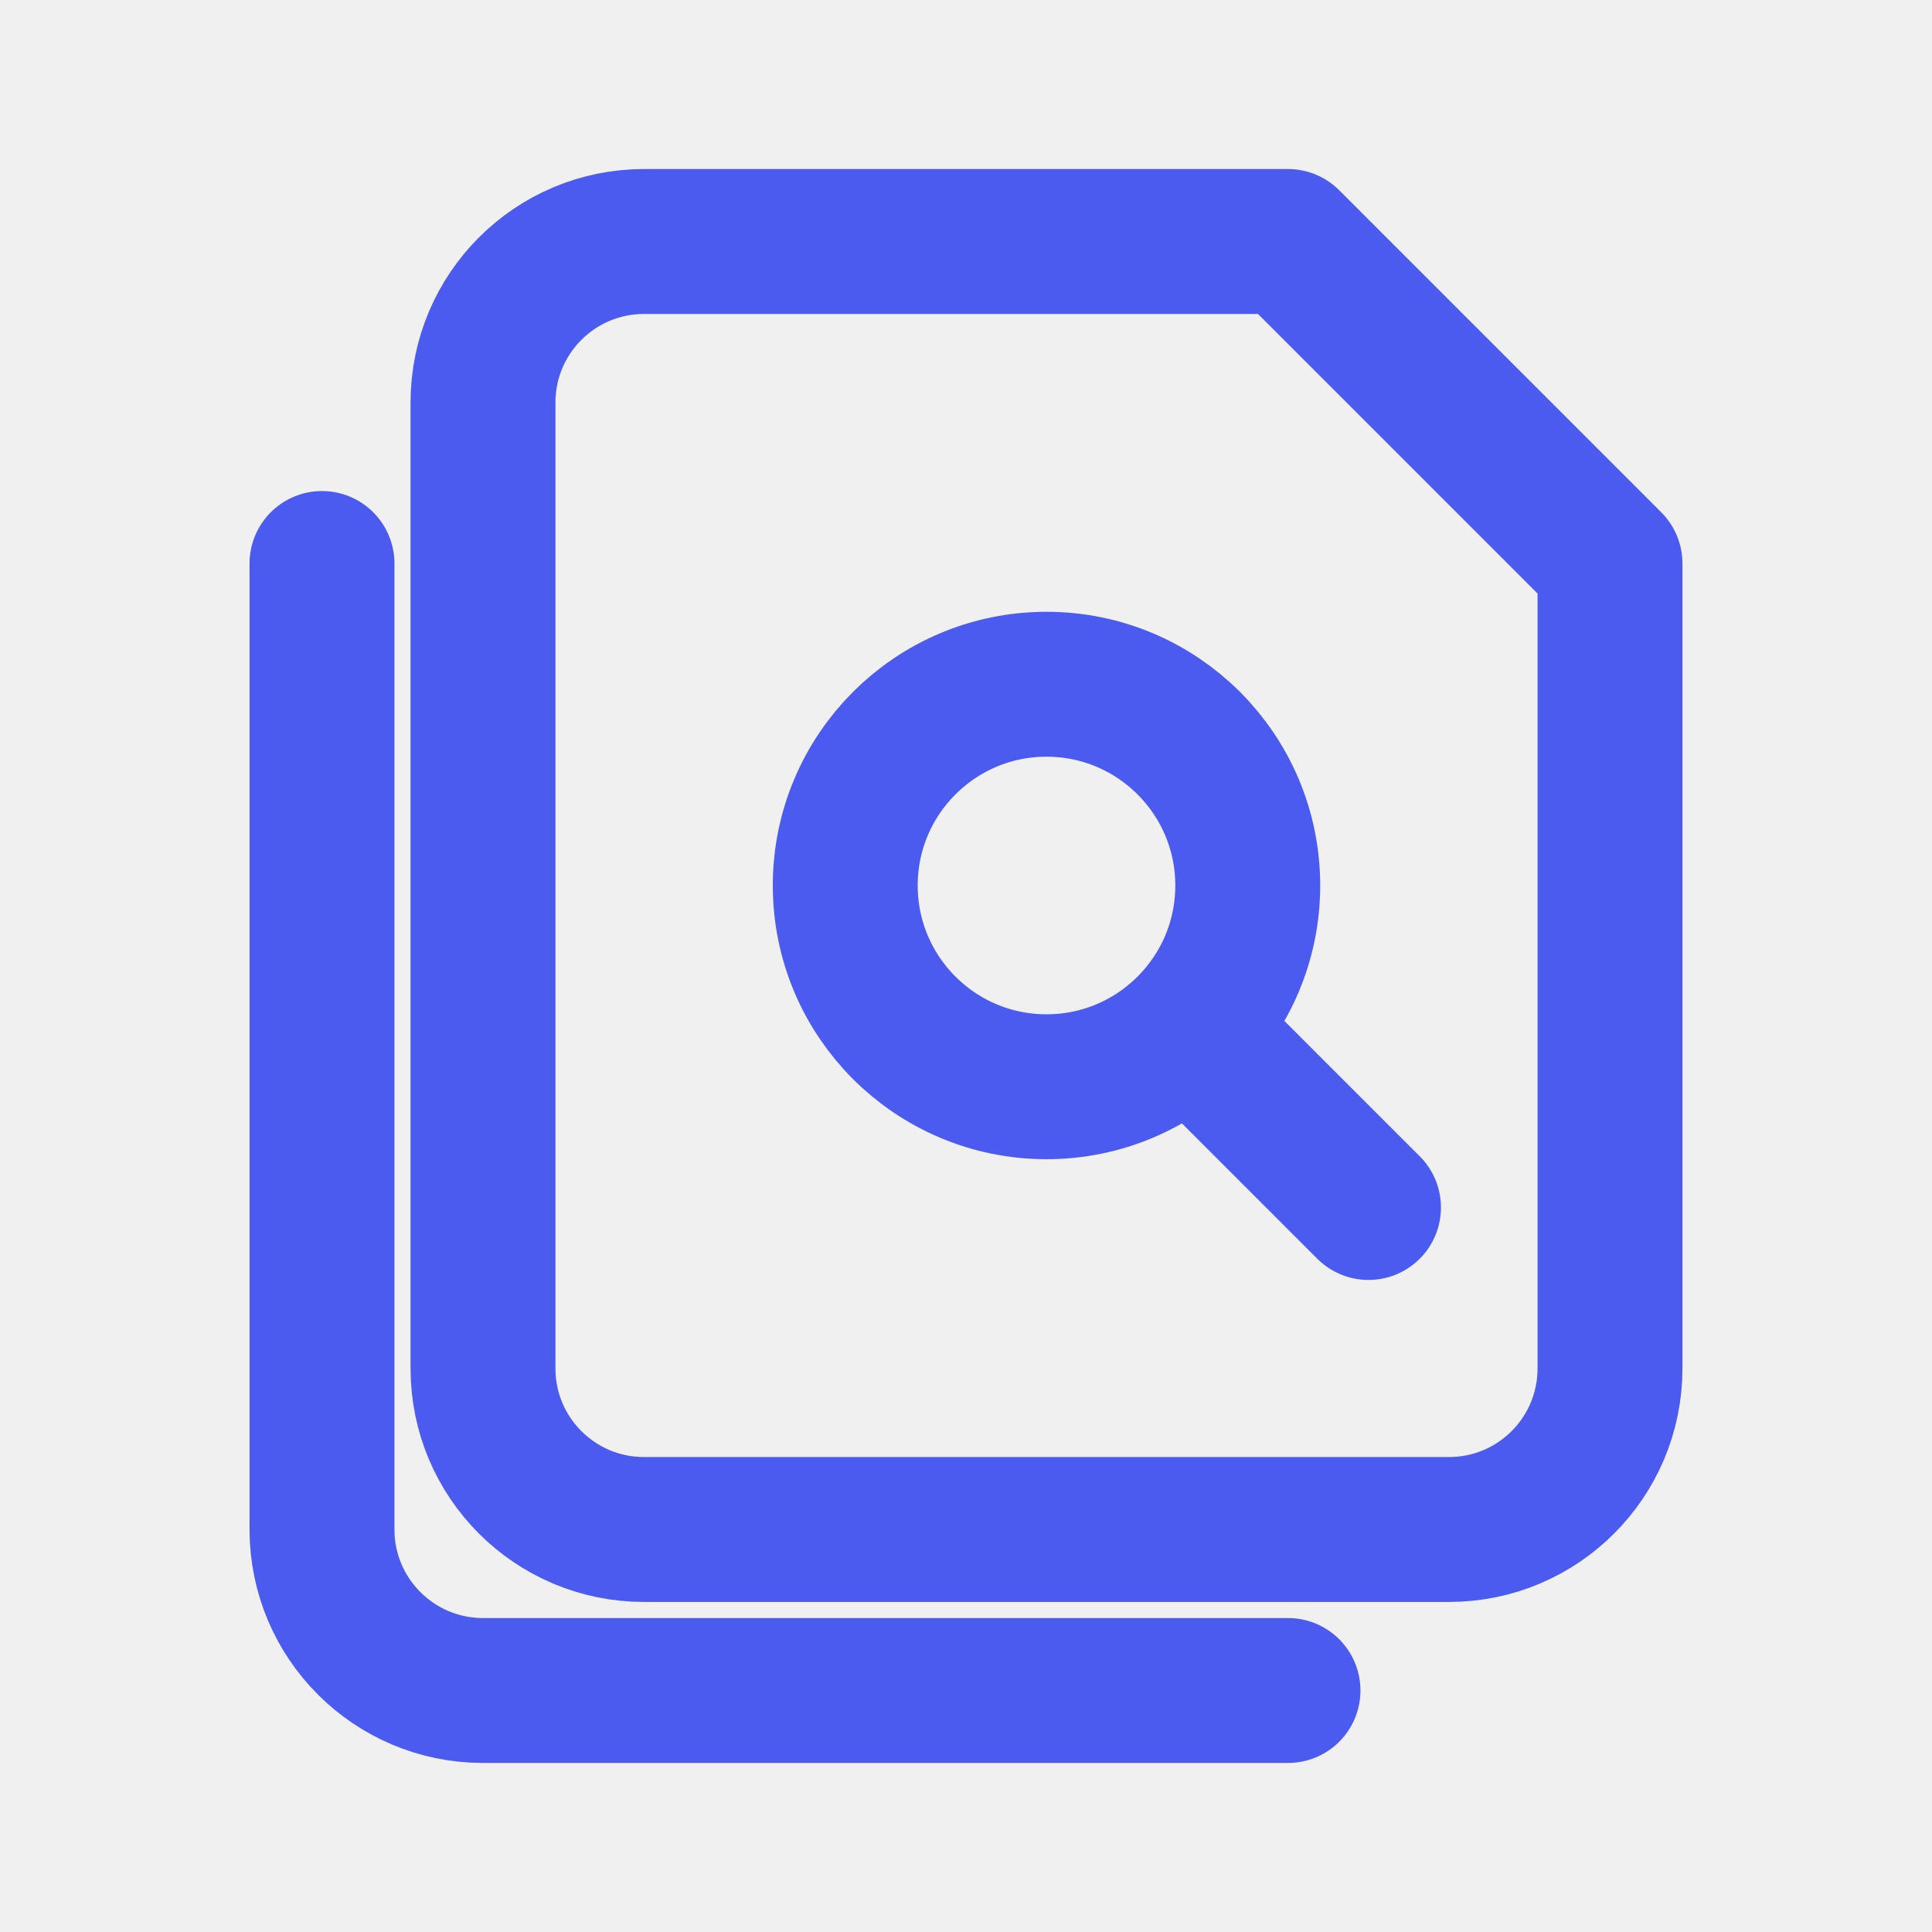
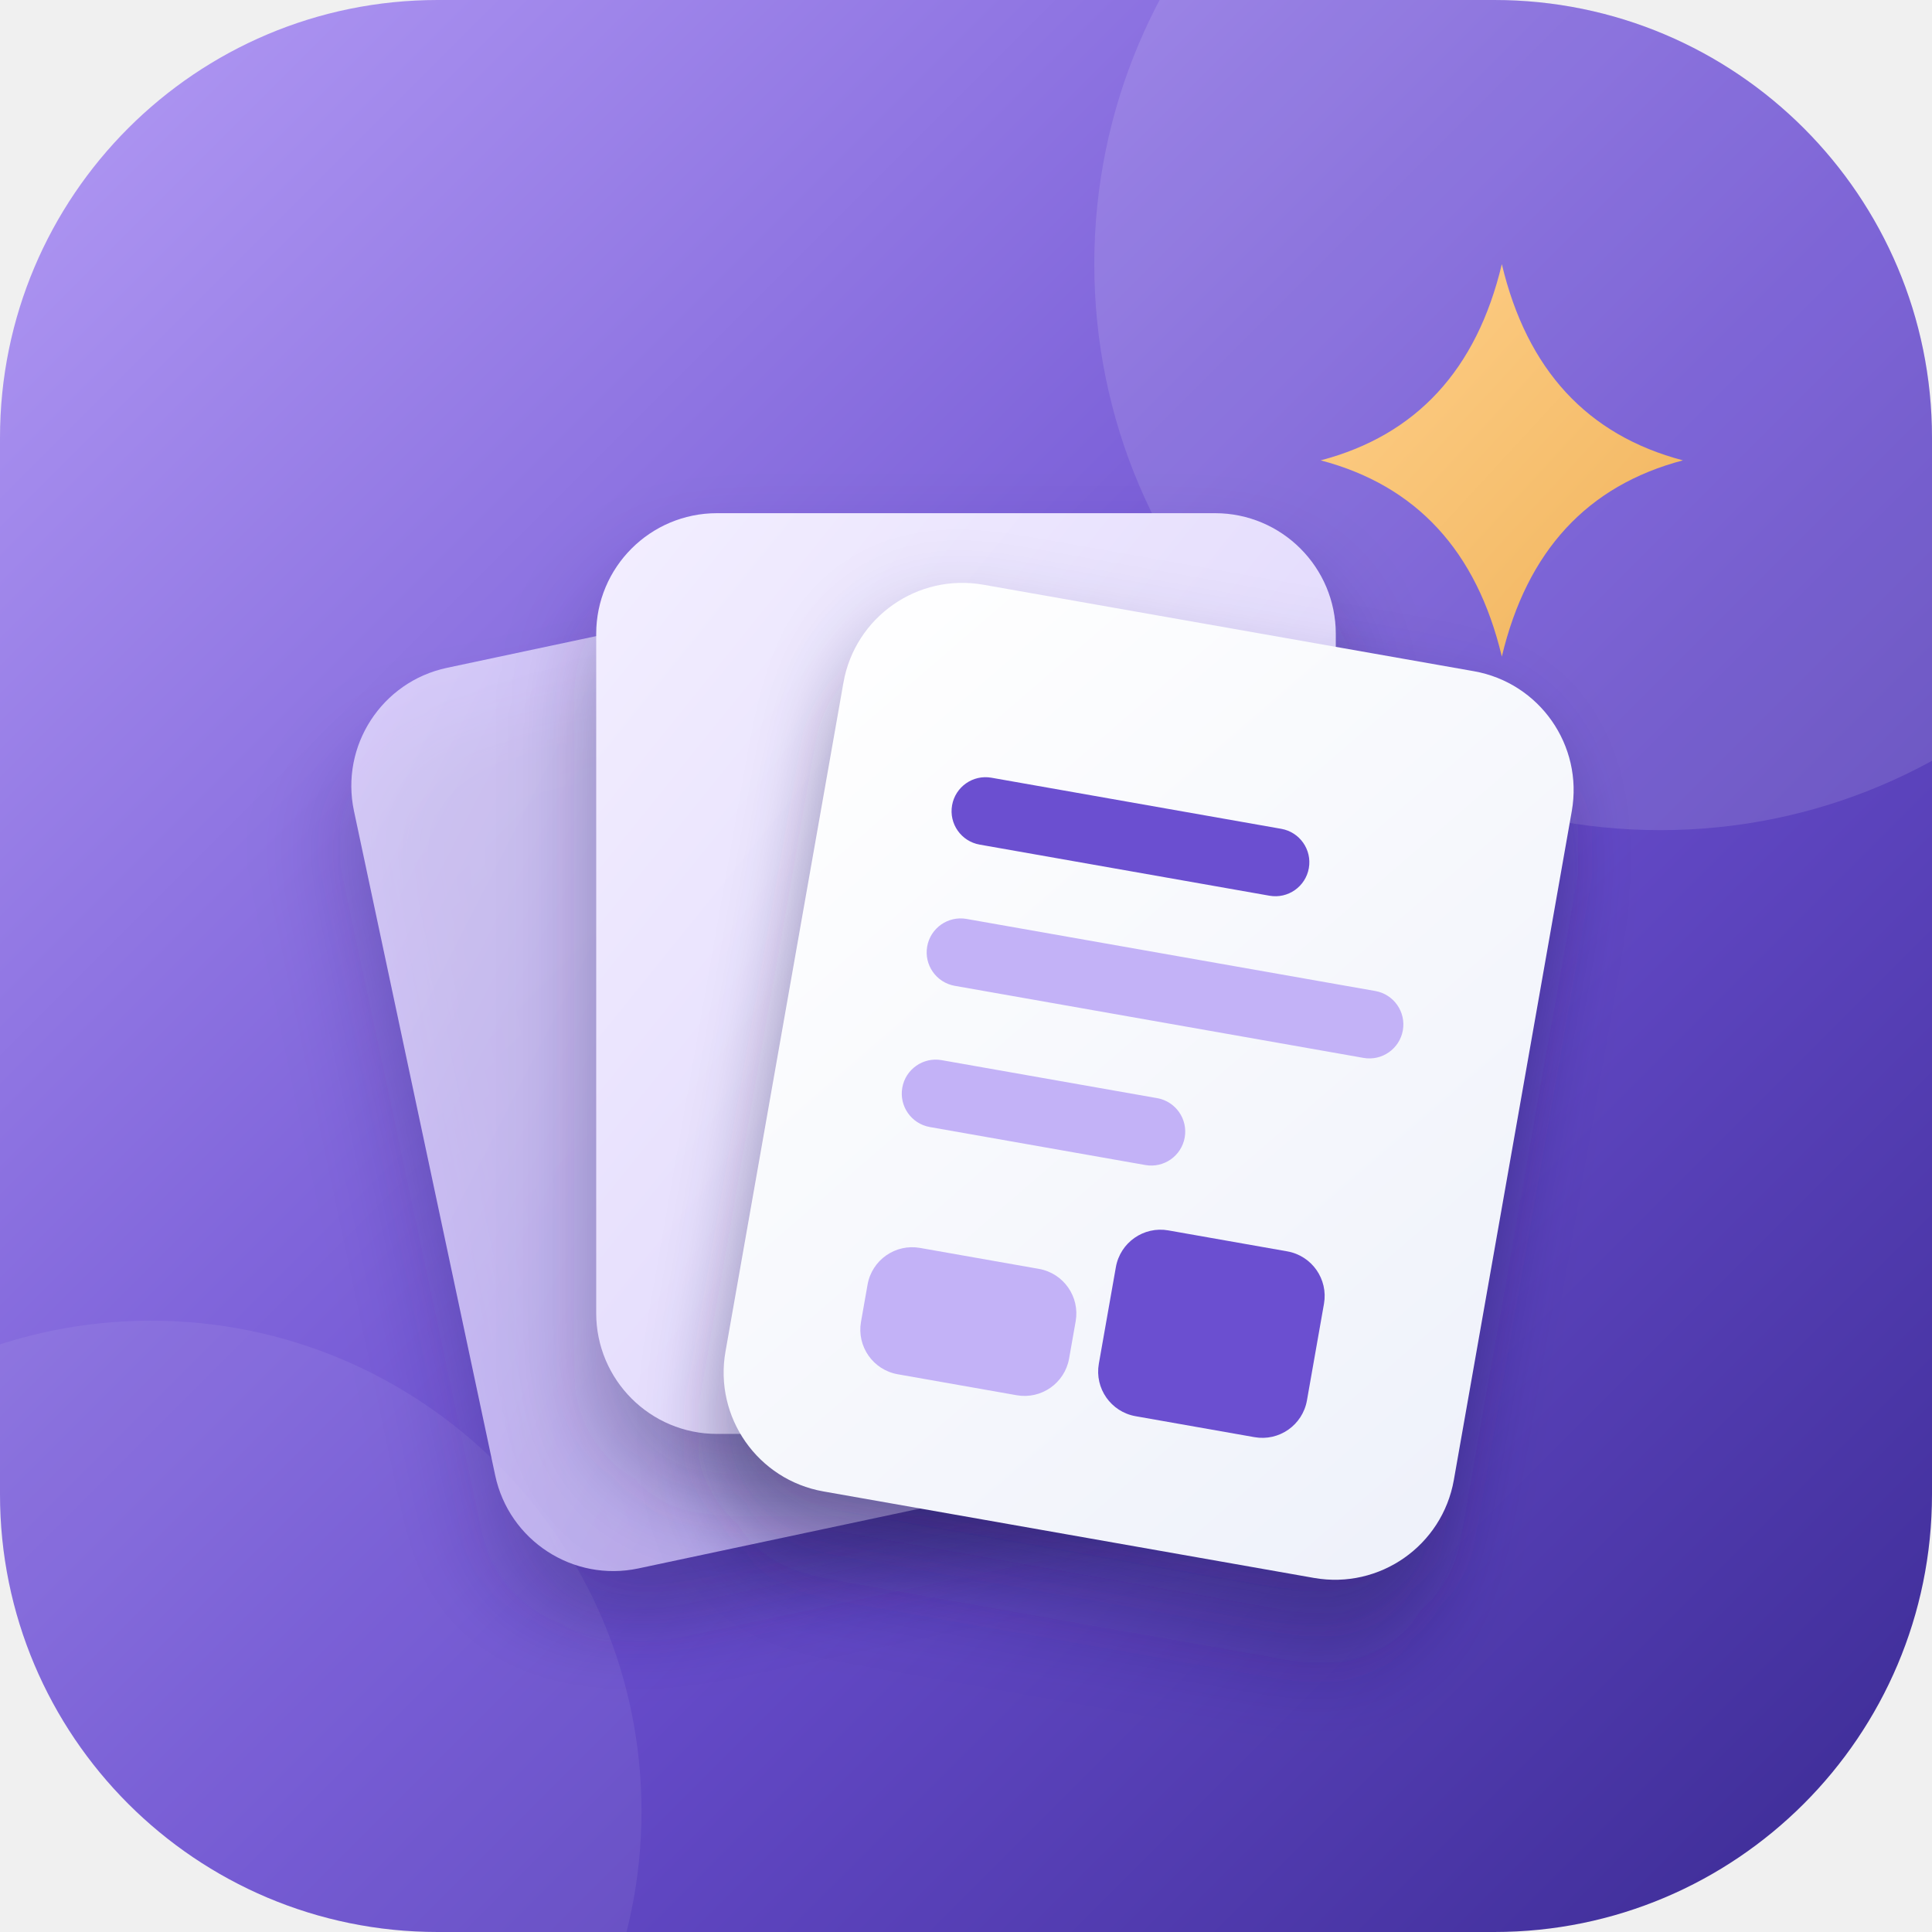
- <svg xmlns="http://www.w3.org/2000/svg" viewBox="0 0 24 24" width="24" height="24">
-   <g stroke="#4B5BEF" stroke-width="1.8" stroke-linecap="round" stroke-linejoin="round" fill="none">
-     <path d="M8 3h8l4 4v10a2 2 0 0 1-2 2H8a2 2 0 0 1-2-2V5a2 2 0 0 1 2-2z" />
-     <path d="M4 7v12a2 2 0 0 0 2 2h10" />
-     <circle cx="13" cy="11" r="2.5" />
-     <path d="M15 13l2 2" />
+ <svg xmlns="http://www.w3.org/2000/svg" width="512" height="512" viewBox="0 0 512 512" role="img">
+   <defs>
+     <linearGradient id="da-fond" x1="0" y1="0" x2="1" y2="1">
+       <stop offset="0" stop-color="#B49CF5" />
+       <stop offset="0.55" stop-color="#6B4FD0" />
+       <stop offset="1" stop-color="#3A2A92" />
+     </linearGradient>
+     <clipPath id="f-forme">
+       <rect width="512" height="512" rx="116" />
+     </clipPath>
+     <filter id="f-ombre" x="-30%" y="-30%" width="160%" height="160%">
+       <feGaussianBlur stdDeviation="12" />
+     </filter>
+     <linearGradient id="da-light" x1="0" y1="0" x2="1" y2="1">
+       <stop offset="0" stop-color="#E9E2FF" />
+       <stop offset="1" stop-color="#C3B2F7" />
+     </linearGradient>
+     <linearGradient id="da-mid" x1="0" y1="0" x2="1" y2="1">
+       <stop offset="0" stop-color="#F3EFFF" />
+       <stop offset="1" stop-color="#D9CEFB" />
+     </linearGradient>
+     <linearGradient id="g-blanc" x1="0" y1="0" x2="1" y2="1">
+       <stop offset="0" stop-color="#FFFFFF" />
+       <stop offset="1" stop-color="#EEF1FA" />
+     </linearGradient>
+     <linearGradient id="g-amber" x1="0" y1="0" x2="1" y2="1">
+       <stop offset="0" stop-color="#FFD08A" />
+       <stop offset="1" stop-color="#F0B35B" />
+     </linearGradient>
+   </defs>
+   <rect width="512" height="512" rx="116" fill="url(#da-fond)" />
+   <g clip-path="url(#f-forme)">
+     <circle cx="440" cy="70" r="150" fill="#FFFFFF" opacity="0.12" />
+     <circle cx="40" cy="480" r="130" fill="#FFFFFF" opacity="0.07" />
  </g>
+   <g transform="rotate(-12 212 290)">
+     <rect x="112" y="176" width="196" height="244" rx="32" fill="#1C1250" opacity="0.3" filter="url(#f-ombre)" />
+     <rect x="112" y="160" width="196" height="244" rx="32" fill="url(#da-light)" opacity="0.8" />
+   </g>
+   <rect x="158" y="152" width="196" height="244" rx="32" fill="#1C1250" opacity="0.32" filter="url(#f-ombre)" />
+   <rect x="158" y="136" width="196" height="244" rx="32" fill="url(#da-mid)" />
+   <g transform="rotate(10 300 300)">
+     <rect x="204" y="180" width="196" height="244" rx="32" fill="#1C1250" opacity="0.4" filter="url(#f-ombre)" />
+     <rect x="204" y="164" width="196" height="244" rx="32" fill="url(#g-blanc)" />
+     <rect x="238" y="214" width="96" height="18" rx="9" fill="#6B4FD0" />
+     <rect x="238" y="252" width="128" height="18" rx="9" fill="#C3B2F7" />
+     <rect x="238" y="290" width="76" height="18" rx="9" fill="#C3B2F7" />
+     <rect x="238" y="340" width="56" height="34" rx="12" fill="#C3B2F7" />
+     <rect x="302" y="324" width="56" height="50" rx="12" fill="#6B4FD0" />
+   </g>
+   <path d="M398 70 Q408 112 446 122 Q408 132 398 174 Q388 132 350 122 Q388 112 398 70 Z" fill="url(#g-amber)" />
</svg>
